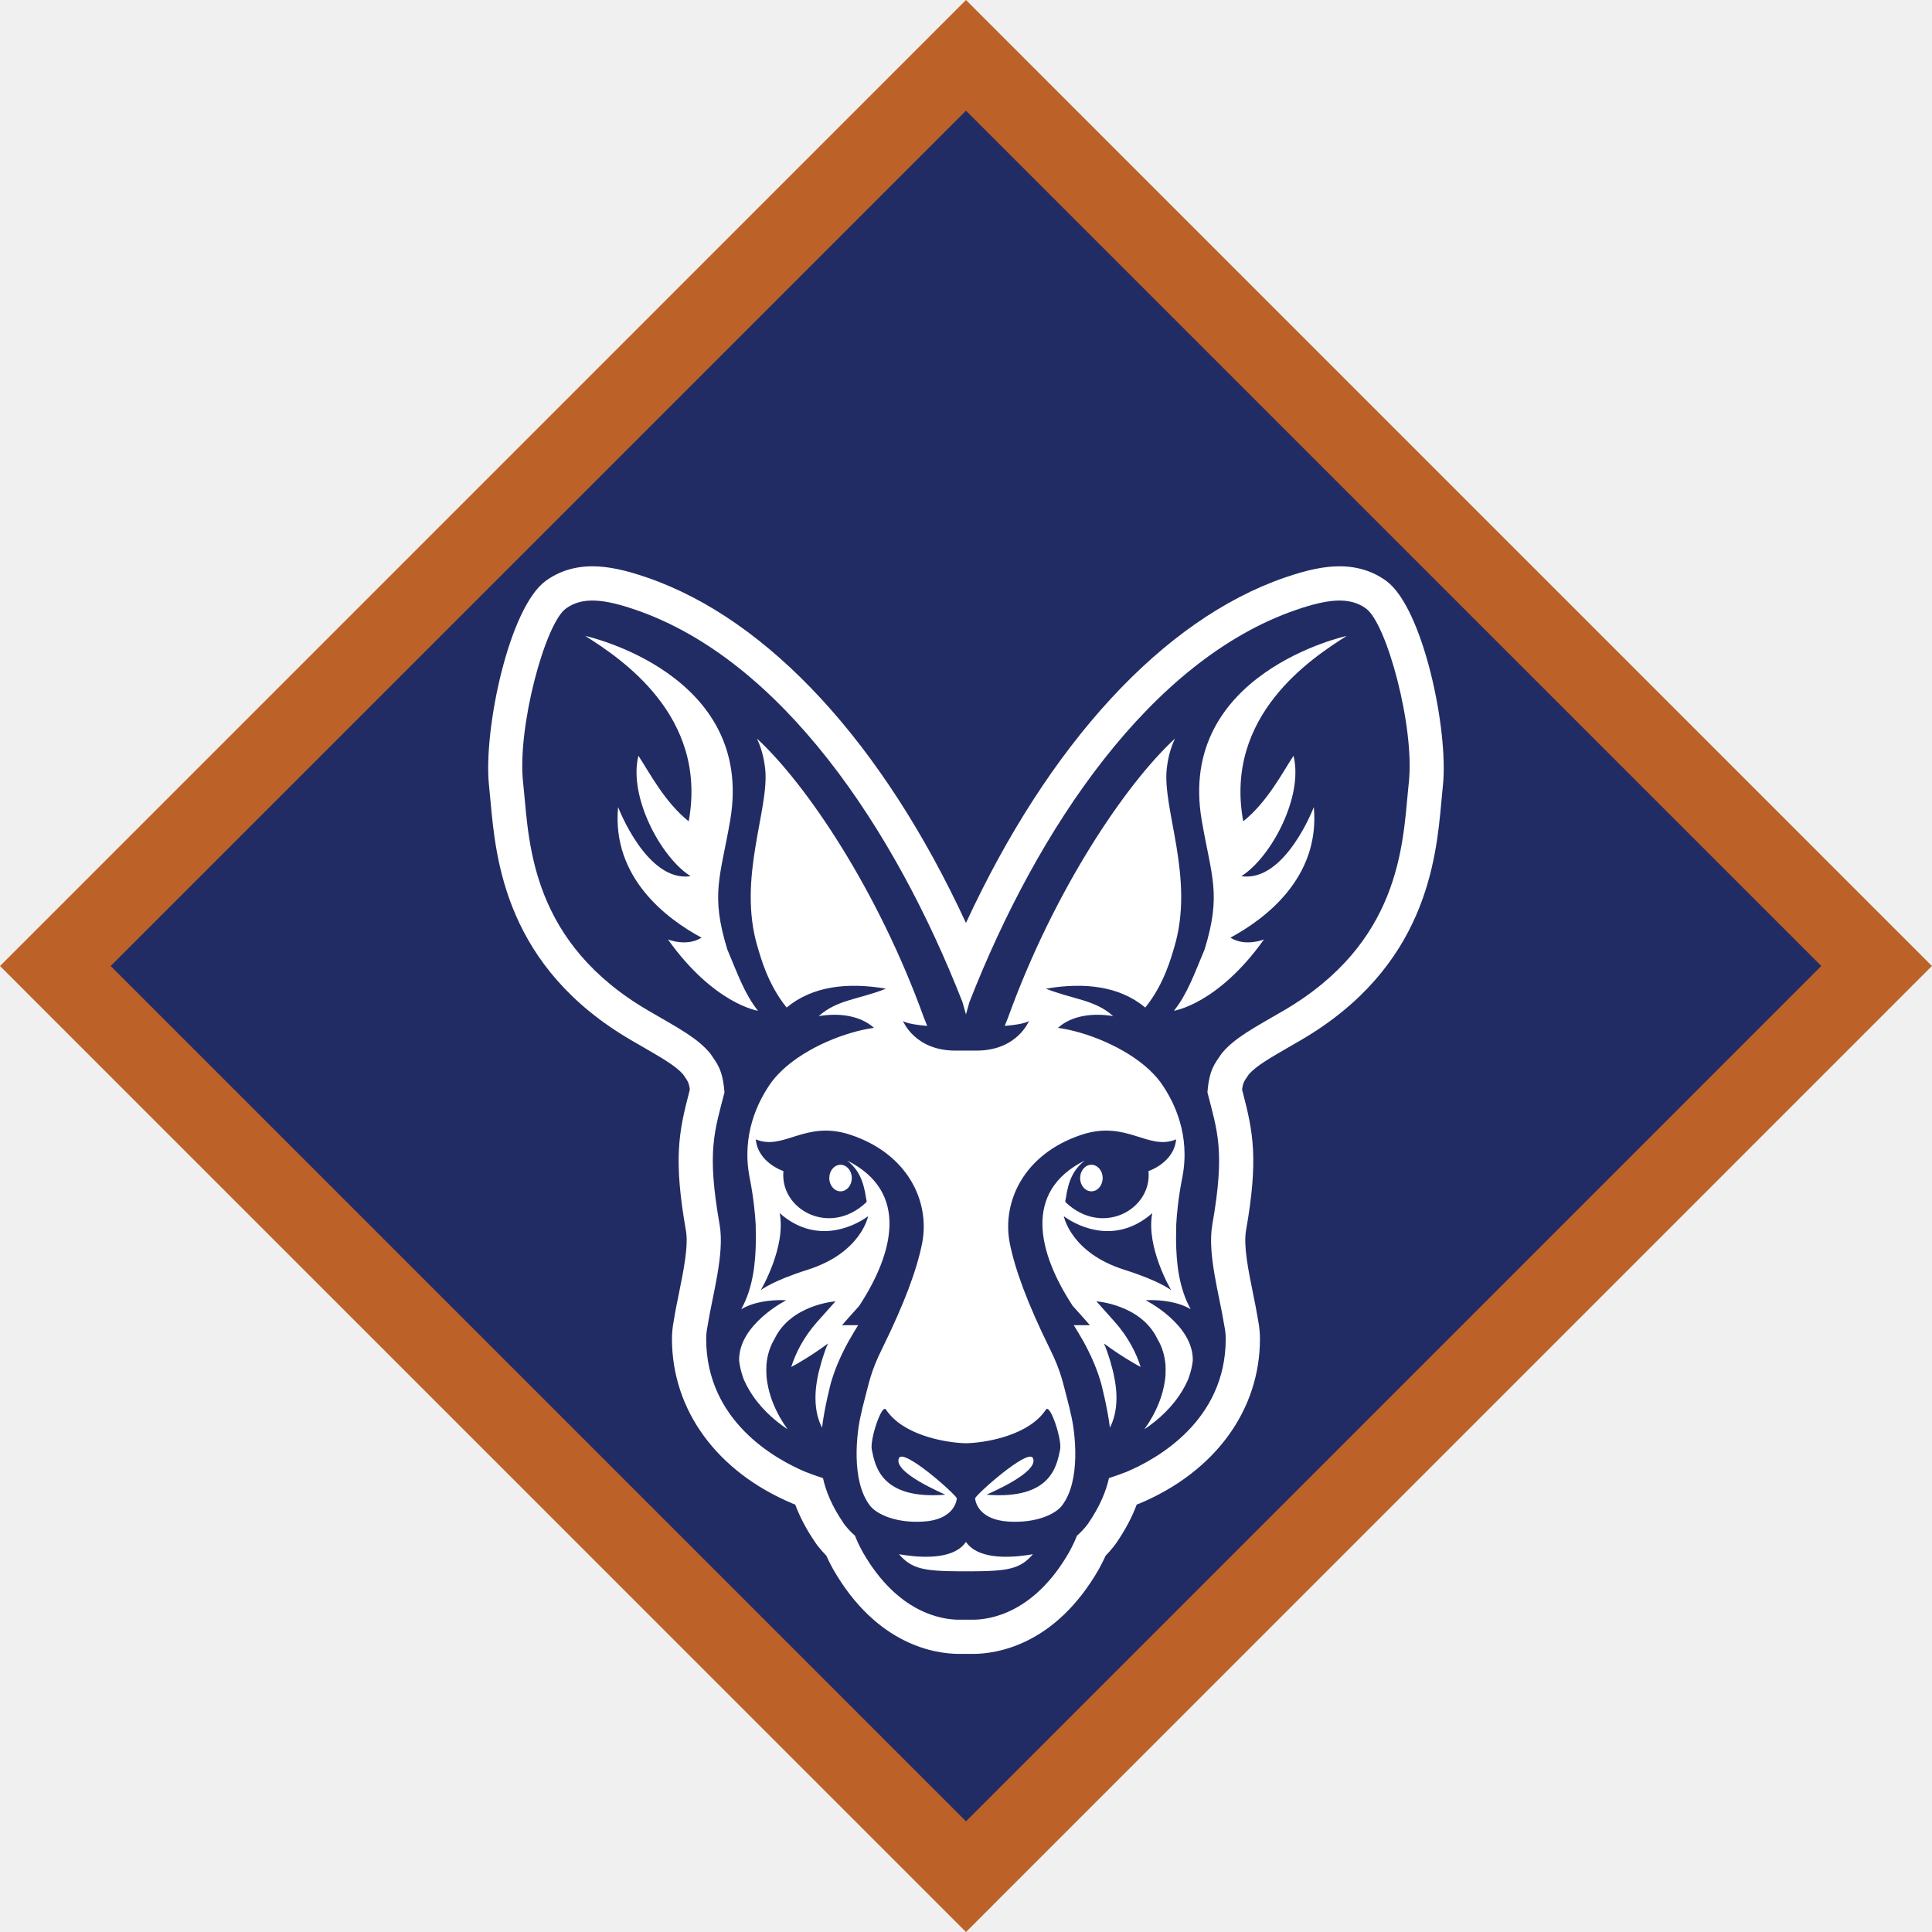
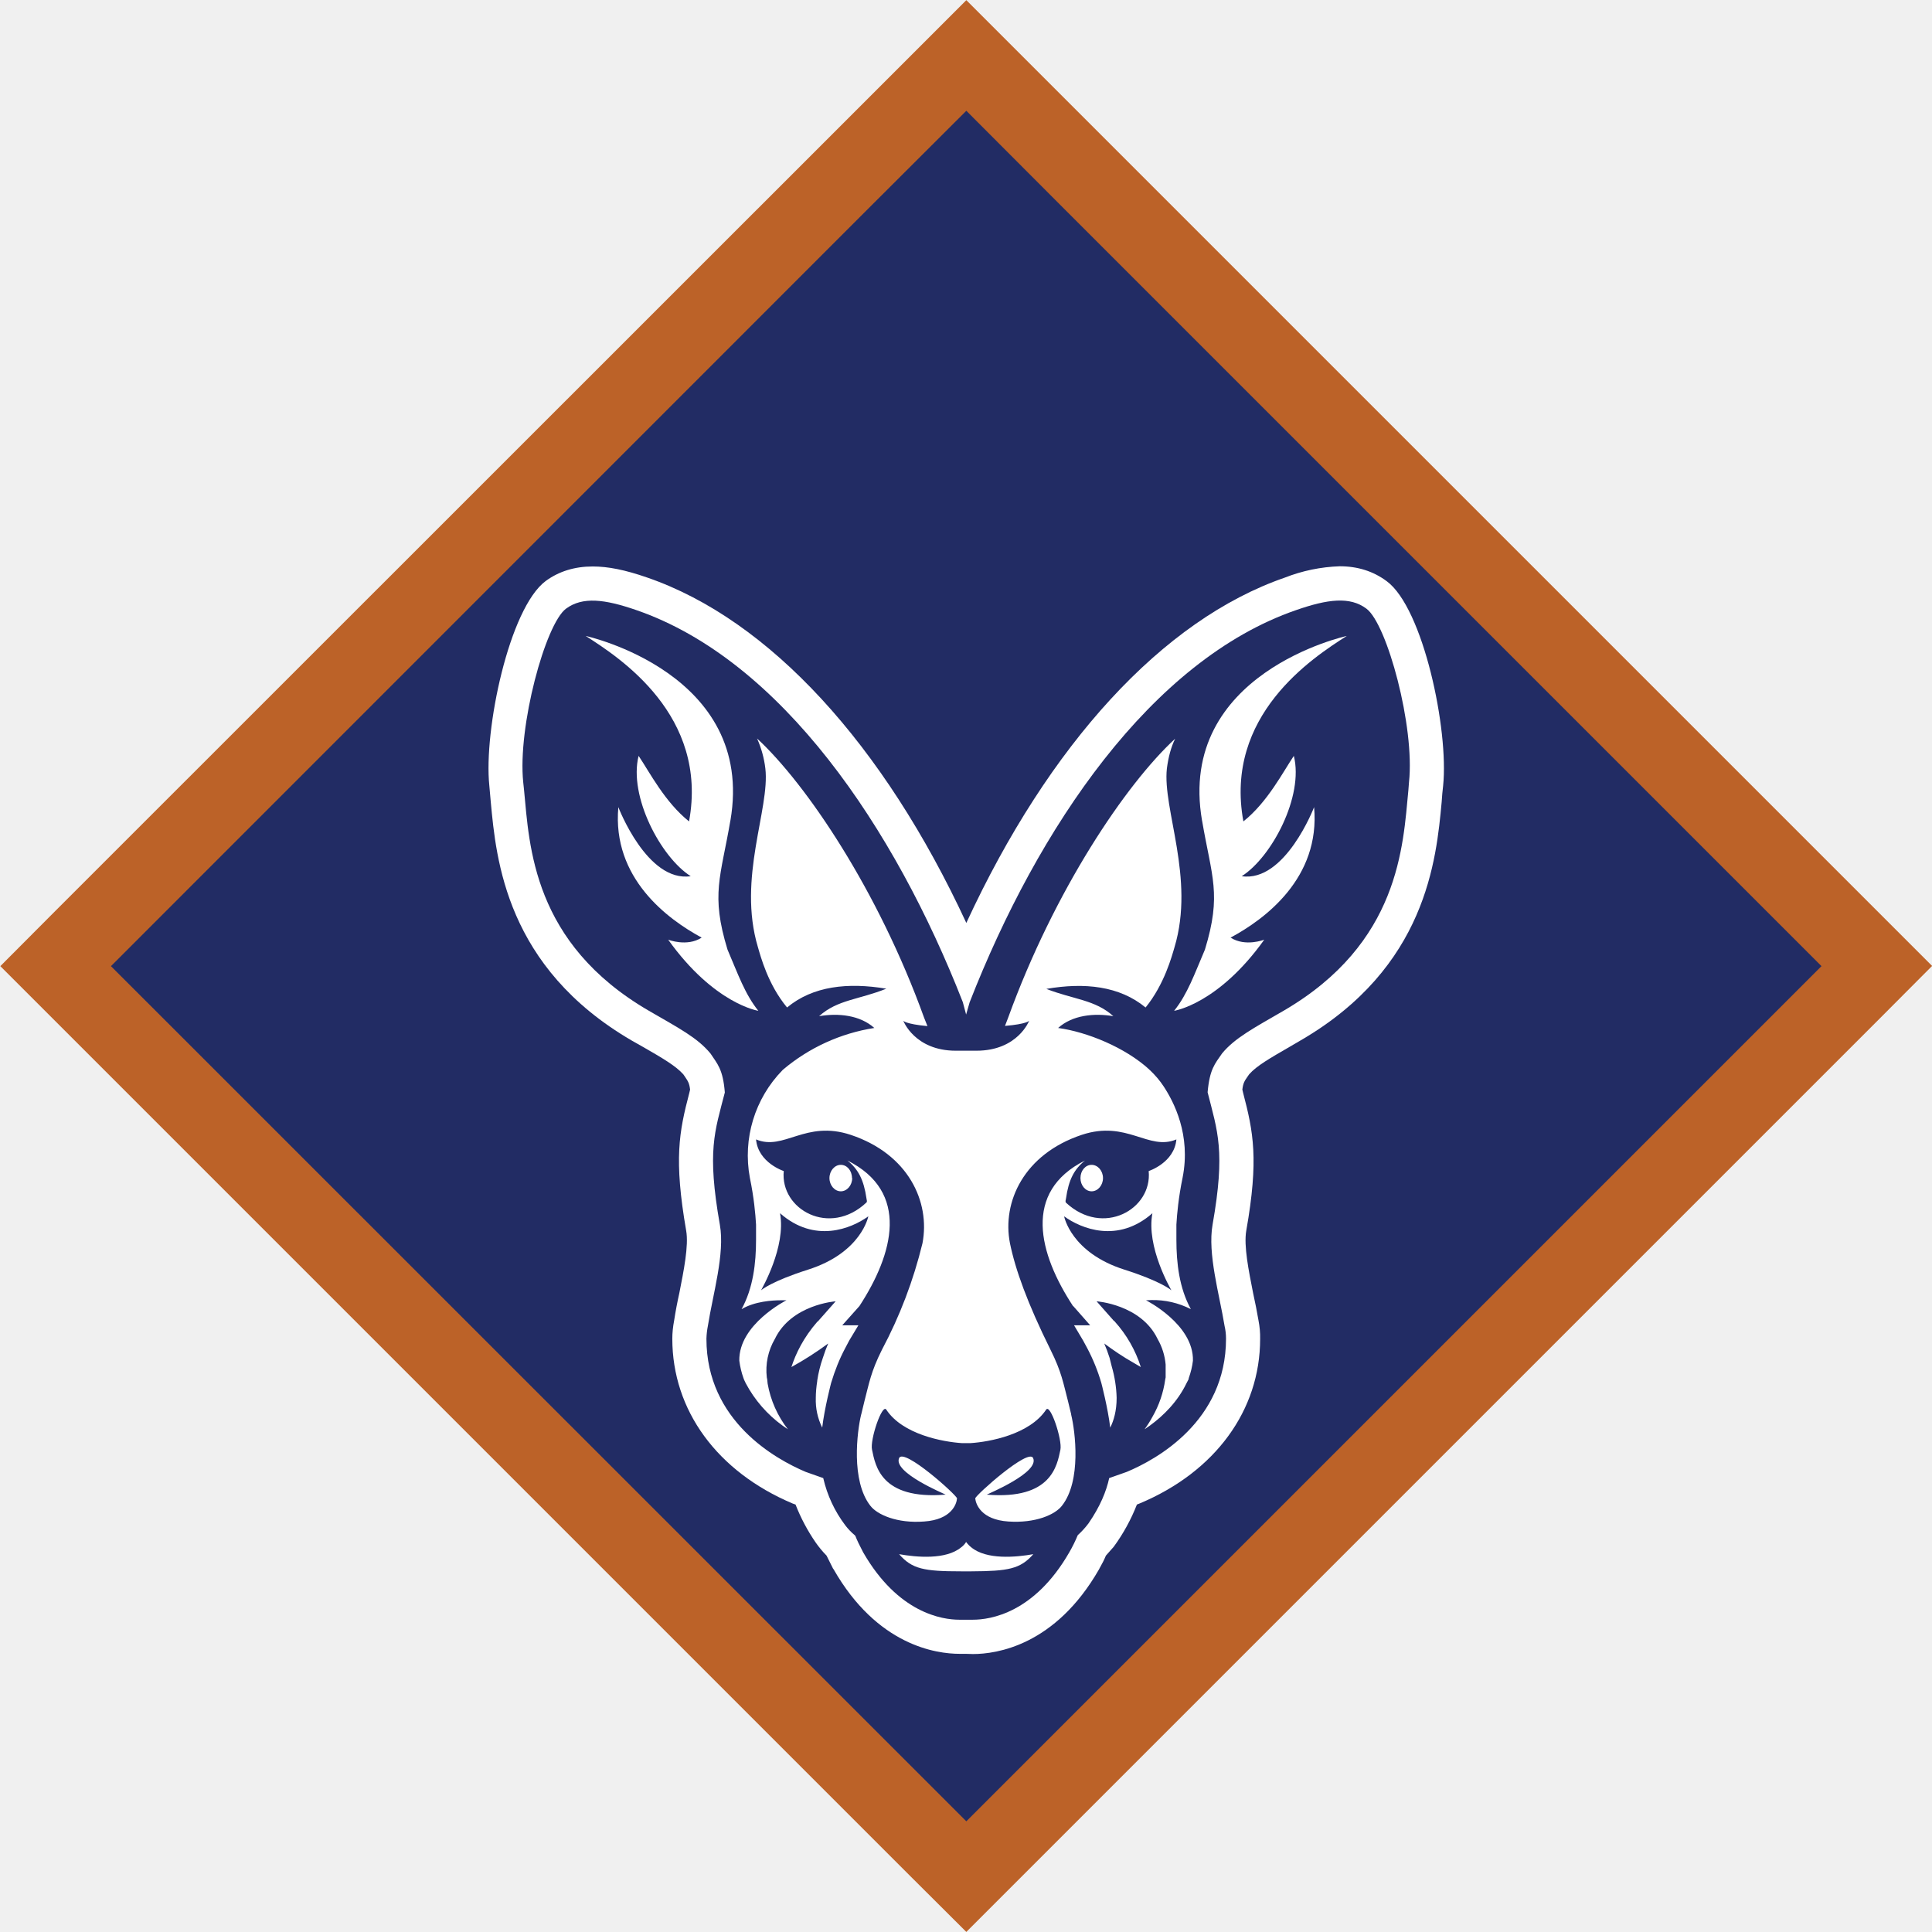
- <svg xmlns="http://www.w3.org/2000/svg" width="24.721mm" height="24.722mm" version="1.1" viewBox="0 0 24.721 24.722">
+ <svg xmlns="http://www.w3.org/2000/svg" width="93.43" height="93.44" viewBox="0 0 24.72 24.72">
  <defs>
    <clipPath id="a">
-       <path transform="matrix(1,0,0,-1,0,907.89)" d="m220.745 618.015h200.472v141.789h-200.472z" />
+       <path d="M220.75 289.88h200.47v-141.8H220.74z" />
    </clipPath>
  </defs>
-   <g transform="translate(-97.8958 -71.1729)">
-     <g transform="matrix(.264583 0 0 .264583 25.3213 25.6128)" clip-path="url(#a)">
-       <path transform="matrix(1 0 0 -1 365.056 218.914)" d="m0 0-44.041-44.042-44.041 44.041 44.041 44.042z" fill="#222c64" fill-rule="evenodd" />
-       <path transform="matrix(1 0 0 -1 321.016 172.196)" d="m0 0-7.5-7.5-36.542-36.544-2.676-2.675 2.676-2.676 41.366-41.367 2.676-2.676 2.676 2.676 41.365 41.368 2.675 2.676-2.675 2.675-36.598 36.599-4.767 4.768zm0-5.352 4.768-4.768 36.597-36.598-41.365-41.368-41.367 41.367 36.543 36.544z" fill="#bc6228" />
-       <path transform="matrix(1 0 0 -1 321.003 252.182)" d="m0 0-0.306-2e-3c-1.137 0-3.984 0.398-6.105 4.093l-0.021 0.038c-0.126 0.231-0.228 0.436-0.313 0.624-0.132 0.134-0.258 0.276-0.375 0.424-0.057 0.069-0.109 0.14-0.156 0.212-0.421 0.616-0.742 1.221-0.969 1.83-0.049 0.019-0.096 0.037-0.139 0.055-3.649 1.536-5.823 4.512-5.823 7.965 0 0.29 0.029 0.574 0.09 0.891 0.068 0.43 0.161 0.885 0.251 1.324 0.217 1.07 0.464 2.283 0.334 3.019-0.609 3.455-0.341 4.777 0.146 6.648 0.015 0.054 0.029 0.109 0.043 0.166-0.04 0.325-0.098 0.41-0.263 0.649-0.023 0.032-0.044 0.064-0.068 0.098-0.365 0.409-1.006 0.778-1.955 1.326-0.171 0.098-0.35 0.202-0.537 0.311-6.081 3.535-6.557 8.738-6.813 11.533l-0.076 0.788c-0.283 2.683 0.96 8.588 2.733 9.893 0.643 0.473 1.405 0.713 2.267 0.713 0.742 0 1.559-0.169 2.653-0.546 5.899-2.036 11.41-8.046 15.414-16.703 4.005 8.657 9.514 14.667 15.414 16.703 1.094 0.377 1.912 0.546 2.652 0.546 0.862 0 1.625-0.24 2.267-0.712 1.773-1.305 3.016-7.21 2.733-9.898l-0.038-0.383-0.037-0.401c-0.256-2.795-0.732-7.998-6.815-11.534-0.186-0.108-0.365-0.212-0.536-0.31-0.949-0.548-1.589-0.917-1.955-1.326-0.022-0.034-0.045-0.066-0.067-0.098-0.165-0.239-0.224-0.325-0.264-0.649 0.015-0.057 0.03-0.112 0.043-0.166 0.487-1.871 0.756-3.193 0.147-6.648-0.129-0.737 0.117-1.95 0.335-3.02 0.089-0.439 0.181-0.894 0.251-1.323 0.06-0.317 0.088-0.601 0.088-0.891 0-3.453-2.173-6.429-5.814-7.962-0.045-0.018-0.095-0.038-0.147-0.058-0.228-0.609-0.548-1.214-0.968-1.83-0.048-0.072-0.101-0.143-0.157-0.212-0.118-0.148-0.243-0.29-0.374-0.424-0.086-0.188-0.189-0.393-0.314-0.624l-0.02-0.038c-2.123-3.695-4.969-4.093-6.095-4.093z" fill="#fff" />
-       <path transform="matrix(1 0 0 -1 331.784 238.842)" d="m0 0c-7e-3 -0.019-0.012-0.033-0.016-0.047v-2e-3c-3e-3 -2e-3 -5e-3 -5e-3 -5e-3 -0.01-0.028-0.06-0.055-0.124-0.086-0.184-0.434-0.892-1.107-1.565-1.777-2.055-0.087-0.063-0.171-0.124-0.257-0.18 0.143 0.199 0.266 0.395 0.378 0.591 0.309 0.554 0.504 1.102 0.593 1.628 5e-3 0.018 8e-3 0.037 0.01 0.053 0.01 0.047 0.014 0.092 0.018 0.138 5e-3 0.033 0.01 0.07 0.015 0.105 2e-3 0.035 4e-3 0.068 7e-3 0.103 9e-3 0.173 9e-3 0.343 0 0.509-0.04 0.458-0.171 0.878-0.391 1.242 0 3e-3 -2e-3 3e-3 -2e-3 5e-3 -0.8 1.665-2.947 1.814-2.947 1.814l0.841-0.943c0.012-9e-3 0.021-0.025 0.033-0.037l7e-3 -7e-3c0.68-0.766 1.053-1.541 1.259-2.186-0.116 0.058-0.225 0.121-0.339 0.187-0.505 0.292-1.007 0.628-1.439 0.947 0.098-0.212 0.182-0.45 0.26-0.7 0.041-0.126 0.076-0.259 0.111-0.392 0.073-0.247 0.124-0.481 0.16-0.701 4e-3 -6e-3 4e-3 -0.013 4e-3 -0.019 0.051-0.298 0.073-0.569 0.073-0.817v-2e-3c0-0.623-0.141-1.095-0.318-1.441-0.11 0.944-0.43 2.165-0.43 2.165-0.18 0.619-0.413 1.17-0.677 1.682-0.065 0.126-0.131 0.247-0.198 0.371-3e-3 0-3e-3 4e-3 -5e-3 4e-3 -0.141 0.253-0.29 0.495-0.437 0.734h0.78c-0.077 0.093-0.409 0.465-0.822 0.924-3e-3 0-3e-3 3e-3 -5e-3 5e-3v2e-3h-2e-3c-1.656 2.525-2.448 5.521 0.579 7.032-0.521-0.416-0.787-0.92-0.915-1.833-7e-3 -0.047-0.054-0.143 0-0.194 1.772-1.67 4.18-0.334 3.998 1.518 0 0 1.237 0.402 1.336 1.534-1.346-0.568-2.385 0.95-4.582 0.22-2.784-0.928-3.851-3.237-3.463-5.241 0.255-1.268 0.842-2.886 1.957-5.145 0.537-1.087 0.616-1.629 0.849-2.5 0.052-0.194 0.103-0.397 0.148-0.622l7e-3 -0.025c0.198-0.815 0.503-3.197-0.444-4.407-0.334-0.427-1.289-0.854-2.606-0.763-1.315 0.091-1.563 0.843-1.588 1.121 0.044 0.182 2.573 2.442 2.798 1.947 0.317-0.698-2.182-1.728-2.242-1.77 3.143-0.254 3.397 1.427 3.556 2.177 0.103 0.478-0.483 2.251-0.686 1.938-0.796-1.205-2.735-1.565-3.676-1.619-0.084-4e-3 -0.192-7e-3 -0.192-7e-3s-0.107 3e-3 -0.191 7e-3c-0.94 0.054-2.879 0.414-3.676 1.619-0.203 0.313-0.789-1.46-0.686-1.938 0.159-0.75 0.413-2.431 3.556-2.177-0.06 0.042-2.559 1.072-2.242 1.77 0.225 0.495 2.754-1.765 2.798-1.947-0.025-0.278-0.273-1.03-1.588-1.121-1.317-0.091-2.272 0.336-2.606 0.763-0.949 1.21-0.642 3.592-0.444 4.407l7e-3 0.025c0.045 0.225 0.096 0.428 0.148 0.622 0.233 0.871 0.312 1.413 0.849 2.5 1.115 2.259 1.703 3.877 1.957 5.145 0.388 2.004-0.679 4.313-3.463 5.241-2.197 0.73-3.236-0.788-4.582-0.22 0.099-1.132 1.336-1.534 1.336-1.534-0.181-1.852 2.226-3.188 3.998-1.518 0.054 0.051 7e-3 0.147 0 0.194-0.129 0.913-0.394 1.417-0.915 1.833 3.026-1.511 2.235-4.507 0.579-7.032h-3e-3v-2e-3c-1e-3 -2e-3 -1e-3 -5e-3 -4e-3 -5e-3 -0.413-0.459-0.745-0.831-0.822-0.924h0.78c-0.147-0.239-0.297-0.481-0.437-0.734-2e-3 0-2e-3 -4e-3 -5e-3 -4e-3 -0.067-0.124-0.133-0.245-0.198-0.371-0.264-0.512-0.497-1.063-0.678-1.682 0 0-0.319-1.221-0.428-2.165-0.178 0.346-0.318 0.818-0.318 1.441v2e-3c0 0.248 0.021 0.519 0.072 0.817 0 6e-3 0 0.013 4e-3 0.019 0.035 0.22 0.087 0.454 0.16 0.701 0.035 0.133 0.07 0.266 0.112 0.392 0.077 0.25 0.161 0.488 0.259 0.7-0.432-0.319-0.934-0.655-1.439-0.947-0.114-0.066-0.224-0.129-0.339-0.187 0.206 0.645 0.579 1.42 1.259 2.186l7e-3 7e-3c0.012 0.012 0.021 0.028 0.033 0.037l0.841 0.943s-2.147-0.149-2.947-1.814c0-2e-3 -2e-3 -2e-3 -2e-3 -5e-3 -0.22-0.364-0.351-0.784-0.391-1.242-9e-3 -0.166-9e-3 -0.336 0-0.509 3e-3 -0.035 5e-3 -0.068 7e-3 -0.103 5e-3 -0.035 0.01-0.072 0.015-0.105 4e-3 -0.046 8e-3 -0.091 0.018-0.138 2e-3 -0.016 5e-3 -0.035 0.01-0.053 0.088-0.526 0.284-1.074 0.593-1.628 0.112-0.196 0.235-0.392 0.378-0.591-0.086 0.056-0.17 0.117-0.257 0.18-0.67 0.49-1.343 1.163-1.778 2.055-0.03 0.06-0.057 0.124-0.086 0.184 0 5e-3 -2e-3 8e-3 -4e-3 0.01v2e-3c-4e-3 0.014-9e-3 0.028-0.017 0.047-0.1 0.282-0.168 0.561-0.2 0.843-0.035 1.756 2.279 2.919 2.279 2.919s-0.098 7e-3 -0.26 7e-3c-0.42 0-1.269-0.054-1.917-0.441 0.566 1.02 0.697 2.22 0.708 3.36l-9e-3 0.733c-0.029 0.523-0.101 1.299-0.292 2.27-0.409 2.076 0.415 3.66 0.919 4.42 0.174 0.275 0.398 0.533 0.656 0.776 4e-3 4e-3 6e-3 9e-3 0.011 0.014 2e-3 3e-3 7e-3 4e-3 0.01 8e-3 1.166 1.085 3.031 1.837 4.417 2.027-0.686 0.618-1.737 0.727-2.67 0.567 0.881 0.8 1.945 0.807 3.252 1.328-1.86 0.315-3.547 0.131-4.806-0.912-0.917 1.124-1.27 2.482-1.402 2.918-1.003 3.344 0.588 6.682 0.362 8.644-0.067 0.582-0.208 1.049-0.398 1.446 2.381-2.191 5.849-7.322 8.08-13.508l0.157-0.389c-1.072 0.091-1.174 0.247-1.174 0.247s0.551-1.442 2.543-1.442h1.009c1.992 0 2.544 1.442 2.544 1.442s-0.103-0.156-1.175-0.247l0.157 0.389c2.231 6.186 5.699 11.317 8.08 13.508-0.19-0.397-0.331-0.864-0.398-1.446-0.226-1.962 1.365-5.3 0.362-8.644-0.131-0.436-0.485-1.794-1.402-2.918-1.258 1.043-2.946 1.227-4.806 0.912 1.307-0.521 2.372-0.528 3.252-1.328-0.933 0.16-1.984 0.051-2.67-0.567 1.385-0.19 3.251-0.942 4.417-2.027 4e-3 -4e-3 8e-3 -5e-3 9e-3 -8e-3 6e-3 -5e-3 9e-3 -0.01 0.012-0.014 0.258-0.243 0.482-0.501 0.656-0.776 0.504-0.76 1.329-2.344 0.919-4.42-0.191-0.971-0.264-1.747-0.292-2.27l-9e-3 -0.733c0.011-1.14 0.142-2.34 0.708-3.36-0.647 0.387-1.497 0.441-1.917 0.441-0.161 0-0.26-7e-3 -0.26-7e-3s2.314-1.163 2.279-2.919c-0.033-0.282-0.099-0.561-0.201-0.843m-10.513-9.348h-0.513c-1.773 9e-3 -2.364 0.11-2.983 0.827 0.831-0.145 2.256-0.28 2.994 0.329 0.094 0.077 0.175 0.164 0.245 0.266 0.071-0.102 0.153-0.189 0.246-0.266 0.738-0.609 2.162-0.474 2.994-0.329-0.619-0.717-1.21-0.818-2.983-0.827m19.096 46.56c-0.805 0.592-1.873 0.461-3.398-0.066-7.012-2.419-12.484-10.521-15.789-18.97l-0.166-0.59-0.166 0.59c-3.304 8.449-8.775 16.551-15.788 18.97-1.525 0.527-2.592 0.658-3.398 0.066-1.002-0.737-2.35-5.719-2.068-8.391 0.011-0.114 0.023-0.243 0.039-0.388 0.26-2.691 0.412-7.403 6.037-10.673 1.427-0.832 2.35-1.304 2.978-2.063 0.337-0.505 0.596-0.755 0.688-1.88-0.482-1.896-0.865-2.825-0.236-6.398 0.248-1.411-0.337-3.365-0.582-4.895v-4e-3c-0.042-0.208-0.067-0.402-0.067-0.622 0-3.983 3.358-5.828 4.801-6.436 0.204-0.084 0.598-0.221 0.848-0.303 0.14-0.638 0.43-1.354 1.002-2.19 0.021-0.033 0.044-0.064 0.067-0.092 0.136-0.172 0.288-0.334 0.449-0.476 0.01-9e-3 0.02-0.019 0.03-0.026 0.079-0.214 0.203-0.476 0.378-0.8 1.692-2.946 3.82-3.263 4.659-3.263l0.329 2e-3 0.33-2e-3c0.838 0 2.968 0.317 4.659 3.263 0.175 0.324 0.299 0.586 0.378 0.8 9e-3 7e-3 0.021 0.017 0.03 0.026 0.161 0.142 0.312 0.304 0.448 0.476 0.025 0.028 0.047 0.059 0.069 0.092 0.571 0.836 0.861 1.552 1.002 2.19 0.25 0.082 0.644 0.219 0.847 0.303 1.443 0.608 4.801 2.453 4.801 6.436 0 0.22-0.025 0.414-0.067 0.622v4e-3c-0.246 1.53-0.831 3.484-0.582 4.895 0.628 3.573 0.246 4.502-0.236 6.398 0.092 1.125 0.351 1.375 0.688 1.88 0.628 0.759 1.55 1.231 2.978 2.063 5.625 3.27 5.777 7.982 6.037 10.673 0.016 0.145 0.028 0.274 0.039 0.388 0.282 2.672-1.066 7.654-2.068 8.391" fill="#222c64" />
-       <path transform="matrix(1 0 0 -1 332.418 211.875)" d="m0 0c-1.229 7.131 7.009 8.924 7.009 8.924-1.671-1.06-5.944-3.837-5.003-8.966 1.167 0.929 1.915 2.388 2.432 3.169 0.489-1.954-1.066-4.898-2.521-5.822 2.114-0.314 3.503 3.34 3.503 3.34 0.315-3.425-2.374-5.419-4.034-6.314 0.718-0.456 1.623-0.087 1.623-0.087-2.229-3.132-4.354-3.449-4.354-3.449 0.647 0.812 0.98 1.77 1.482 2.964 0.826 2.679 0.335 3.504-0.137 6.241" fill="#fff" />
-       <path transform="matrix(1 0 0 -1 330.024 230.867)" d="m0 0c-1.67-1.474-3.44-0.754-4.276-0.152 3e-3 -5e-3 0.332-1.763 2.922-2.585 1.729-0.549 2.241-0.969 2.271-0.992-0.032 0.056-1.228 2.092-0.917 3.729" fill="#222c64" />
-       <path transform="matrix(1 0 0 -1 326.536 229.17)" d="m0 0c0-0.354 0.244-0.642 0.545-0.642s0.545 0.288 0.545 0.642c0 0.355-0.244 0.642-0.545 0.642s-0.545-0.287-0.545-0.642" fill="#fff" />
-       <path transform="matrix(1 0 0 -1 309.611 211.875)" d="m0 0c1.229 7.131-7.009 8.924-7.009 8.924 1.671-1.06 5.944-3.837 5.003-8.966-1.167 0.929-1.915 2.388-2.431 3.169-0.489-1.954 1.065-4.898 2.521-5.822-2.115-0.314-3.504 3.34-3.504 3.34-0.315-3.425 2.375-5.419 4.034-6.314-0.718-0.456-1.623-0.087-1.623-0.087 2.23-3.132 4.354-3.449 4.354-3.449-0.647 0.812-0.979 1.77-1.482 2.964-0.826 2.679-0.335 3.504 0.137 6.241" fill="#fff" />
-       <path transform="matrix(1 0 0 -1 311.088 234.596)" d="M 0,0 C 0.03,0.023 0.542,0.443 2.272,0.992 4.861,1.814 5.191,3.573 5.193,3.578 4.357,2.975 2.587,2.256 0.918,3.729 1.229,2.092 0.032,0.056 0,0" fill="#222c64" />
-       <path transform="matrix(1 0 0 -1 315.493 229.17)" d="m0 0c0-0.354-0.243-0.642-0.545-0.642-0.301 0-0.544 0.288-0.544 0.642 0 0.355 0.243 0.642 0.544 0.642 0.302 0 0.545-0.287 0.545-0.642" fill="#fff" />
-     </g>
+   <g clip-path="url(#a)" transform="translate(-72.57 -45.56)scale(.26458)">
+     <path fill="#222c64" fill-rule="evenodd" d="M365.06 218.91 321 262.96l-44.04-44.04 44.04-44.05z" />
+     <path fill="#bc6228" d="m321.02 172.2-7.5 7.5-36.55 36.54-2.67 2.68 2.67 2.67 41.37 41.37 2.68 2.67 2.67-2.67 41.37-41.37 2.67-2.68-2.67-2.67-36.6-36.6-4.77-4.77zm0 5.35 4.76 4.77 36.6 36.6-41.36 41.36-41.37-41.36 36.54-36.55z" />
+     <path fill="#fff" d="M321 252.18h-.3c-1.14 0-3.99-.4-6.1-4.09l-.03-.04-.31-.62a5 5 0 0 1-.53-.64 9 9 0 0 1-.97-1.83l-.14-.05c-3.65-1.54-5.82-4.51-5.82-7.97q0-.42.09-.89.1-.65.25-1.32c.21-1.07.46-2.29.33-3.02-.6-3.46-.34-4.78.15-6.65l.04-.17c-.04-.32-.1-.4-.26-.64l-.07-.1c-.37-.41-1-.78-1.96-1.33l-.53-.3c-6.08-3.54-6.56-8.75-6.82-11.54l-.07-.79c-.28-2.68.96-8.59 2.73-9.9q.96-.7 2.27-.7c.74 0 1.56.16 2.65.54 5.9 2.04 11.41 8.05 15.42 16.7 4-8.65 9.5-14.66 15.4-16.7a8 8 0 0 1 2.66-.55q1.3 0 2.27.72c1.77 1.3 3.01 7.2 2.73 9.9l-.04.38-.03.4c-.26 2.8-.74 8-6.82 11.53l-.53.31c-.95.55-1.6.92-1.96 1.33l-.07.1c-.16.23-.22.32-.26.64l.04.17c.49 1.87.76 3.2.15 6.65-.13.74.12 1.95.33 3.02q.15.68.26 1.32.09.46.08.9c0 3.45-2.17 6.42-5.81 7.95l-.15.06a9 9 0 0 1-1.12 2.04l-.38.43q-.12.29-.31.62l-.02.04c-2.12 3.7-4.97 4.1-6.1 4.1z" />
+     <path fill="#222c64" d="m331.78 238.84-.01.05v.01l-.1.19c-.43.89-1.1 1.56-1.77 2.05l-.26.18q.22-.3.38-.6a5 5 0 0 0 .62-1.81l.02-.1v-.62a3 3 0 0 0-.39-1.24c-.8-1.67-2.95-1.82-2.95-1.82l.84.95q.03 0 .04.03a6 6 0 0 1 1.26 2.2l-.34-.2c-.5-.28-1-.62-1.43-.94q.14.32.26.7l.1.4a6 6 0 0 1 .24 1.53c0 .63-.14 1.1-.31 1.44-.11-.94-.43-2.16-.43-2.16a9 9 0 0 0-.68-1.68l-.2-.37-.44-.74h.78l-.82-.93h-.01c-1.66-2.53-2.45-5.52.58-7.04-.52.42-.79.92-.92 1.84 0 .04-.05.14 0 .2 1.78 1.66 4.18.33 4-1.53 0 0 1.24-.4 1.34-1.53-1.35.57-2.39-.95-4.58-.22-2.79.93-3.86 3.24-3.47 5.24.26 1.27.84 2.89 1.96 5.15.54 1.08.62 1.62.85 2.5l.15.62v.02c.2.82.5 3.2-.44 4.4-.33.44-1.29.86-2.6.77-1.32-.09-1.57-.84-1.6-1.12.05-.18 2.58-2.44 2.8-1.95.32.7-2.18 1.73-2.24 1.77 3.14.26 3.4-1.42 3.56-2.17.1-.48-.49-2.25-.69-1.94-.8 1.2-2.73 1.56-3.67 1.62h-.39c-.94-.06-2.88-.42-3.67-1.62-.2-.31-.8 1.46-.69 1.94.16.75.41 2.43 3.56 2.17-.06-.04-2.56-1.07-2.25-1.77.23-.5 2.76 1.77 2.8 1.95-.02.28-.27 1.03-1.59 1.12-1.31.1-2.27-.33-2.6-.76-.95-1.21-.64-3.6-.45-4.4l.01-.03.15-.62c.23-.88.31-1.42.85-2.5a22 22 0 0 0 1.96-5.15c.38-2-.68-4.31-3.47-5.24-2.2-.73-3.23.79-4.58.22.1 1.13 1.34 1.53 1.34 1.53-.18 1.86 2.22 3.2 4 1.52.05-.05 0-.15 0-.2-.13-.9-.4-1.41-.92-1.83 3.03 1.52 2.23 4.51.58 7.04l-.83.93h.78l-.44.73-.2.38q-.4.75-.68 1.68s-.32 1.22-.43 2.16a3 3 0 0 1-.31-1.44q0-.37.07-.82v-.02a6 6 0 0 1 .27-1.09q.12-.38.26-.7a16 16 0 0 1-1.78 1.14c.21-.65.58-1.42 1.26-2.2h.01l.03-.03.84-.95s-2.14.15-2.94 1.82a3 3 0 0 0-.39 1.86l.02.1.02.2a5 5 0 0 0 .98 2.21l-.26-.18a6 6 0 0 1-1.78-2.05l-.09-.19v-.01l-.02-.05a4 4 0 0 1-.2-.84c-.03-1.76 2.28-2.92 2.28-2.92h-.26c-.42 0-1.27.05-1.91.43.56-1.02.7-2.22.7-3.36v-.73c-.03-.52-.1-1.3-.3-2.27a5.9 5.9 0 0 1 1.58-5.2l.02-.02a9 9 0 0 1 4.42-2.02c-.69-.62-1.74-.73-2.67-.57.88-.8 1.94-.8 3.25-1.33-1.86-.31-3.55-.13-4.8.91-.93-1.12-1.28-2.48-1.41-2.92-1-3.34.59-6.68.36-8.64a5 5 0 0 0-.4-1.45c2.38 2.2 5.85 7.33 8.08 13.51l.16.4c-1.07-.1-1.17-.26-1.17-.26s.55 1.45 2.54 1.45h1c2 0 2.55-1.45 2.55-1.45s-.1.16-1.17.25l.15-.39c2.24-6.18 5.7-11.31 8.08-13.5q-.29.59-.4 1.44c-.22 1.96 1.37 5.3.37 8.64-.13.44-.49 1.8-1.4 2.92-1.26-1.04-2.95-1.22-4.8-.9 1.3.51 2.36.52 3.24 1.32-.93-.16-1.98-.05-2.67.57 1.39.19 3.25.94 4.42 2.02v.01l.02.01q.39.37.66.78c.5.76 1.33 2.35.92 4.42-.2.97-.27 1.75-.3 2.27v.73c0 1.14.14 2.34.7 3.36a4 4 0 0 0-1.91-.44l-.26.01s2.31 1.16 2.27 2.92q-.05.42-.2.84m-10.5 9.35h-.52c-1.78 0-2.37-.11-2.99-.83.84.15 2.26.28 3-.33q.14-.1.24-.26.11.15.25.26c.74.61 2.16.48 3 .33-.63.72-1.22.82-2.99.83m19.1-46.56c-.8-.6-1.88-.46-3.4.07-7.01 2.42-12.49 10.52-15.79 18.97l-.17.59-.16-.6c-3.3-8.44-8.78-16.54-15.79-18.96-1.53-.53-2.6-.66-3.4-.07-1 .74-2.35 5.72-2.07 8.4l.04.38c.26 2.69.41 7.4 6.04 10.67 1.43.83 2.35 1.3 2.98 2.07.33.5.6.75.69 1.88-.49 1.9-.87 2.82-.24 6.4.25 1.4-.34 3.36-.58 4.89q-.06.3-.07.62c0 3.99 3.36 5.83 4.8 6.44l.85.3a6 6 0 0 0 1.07 2.29q.2.26.45.47l.03.03q.12.31.38.8c1.69 2.94 3.82 3.26 4.65 3.26h.66c.84 0 2.97-.32 4.66-3.26a7 7 0 0 0 .41-.83 4 4 0 0 0 .52-.57c.57-.83.86-1.55 1-2.19l.85-.3c1.44-.6 4.8-2.45 4.8-6.44q0-.32-.07-.62c-.25-1.53-.83-3.49-.58-4.9.63-3.57.24-4.5-.24-6.4.1-1.12.35-1.37.7-1.88.62-.75 1.54-1.23 2.97-2.06 5.62-3.27 5.78-7.98 6.04-10.67l.03-.39c.29-2.67-1.06-7.65-2.06-8.39" />
+     <path fill="#fff" d="M332.42 211.88c-1.23-7.14 7-8.93 7-8.93-1.66 1.06-5.94 3.84-5 8.97 1.17-.93 1.92-2.4 2.44-3.17.49 1.95-1.07 4.9-2.52 5.82 2.1.31 3.5-3.34 3.5-3.34.31 3.43-2.38 5.42-4.04 6.31.72.46 1.63.1 1.63.1-2.23 3.12-4.36 3.44-4.36 3.44.65-.81.98-1.77 1.49-2.96.82-2.68.33-3.5-.14-6.25" />
+     <path fill="#222c64" d="M330.02 230.87c-1.67 1.47-3.44.75-4.27.15 0 0 .33 1.76 2.92 2.58 1.73.55 2.24.97 2.27 1-.03-.06-1.23-2.1-.92-3.73" />
+     <path fill="#fff" d="M326.54 229.17c0 .35.24.64.54.64s.55-.29.55-.64-.25-.64-.55-.64-.54.28-.54.64M309.61 211.88c1.23-7.14-7-8.93-7-8.93 1.66 1.06 5.94 3.84 5 8.97-1.17-.93-1.92-2.4-2.44-3.17-.49 1.95 1.07 4.9 2.52 5.82-2.11.31-3.5-3.34-3.5-3.34-.31 3.43 2.38 5.42 4.03 6.31-.71.46-1.62.1-1.62.1 2.23 3.12 4.36 3.44 4.36 3.44-.65-.81-.98-1.77-1.49-2.96-.82-2.68-.33-3.5.14-6.25" />
+     <path fill="#222c64" d="M311.09 234.6c.03-.03.54-.45 2.27-1 2.59-.82 2.92-2.58 2.92-2.58-.83.6-2.6 1.32-4.27-.15.3 1.63-.89 3.67-.92 3.73" />
+     <path fill="#fff" d="M315.5 229.17c0 .35-.25.64-.55.64s-.55-.29-.55-.64.25-.64.55-.64.54.28.54.64" />
  </g>
</svg>
